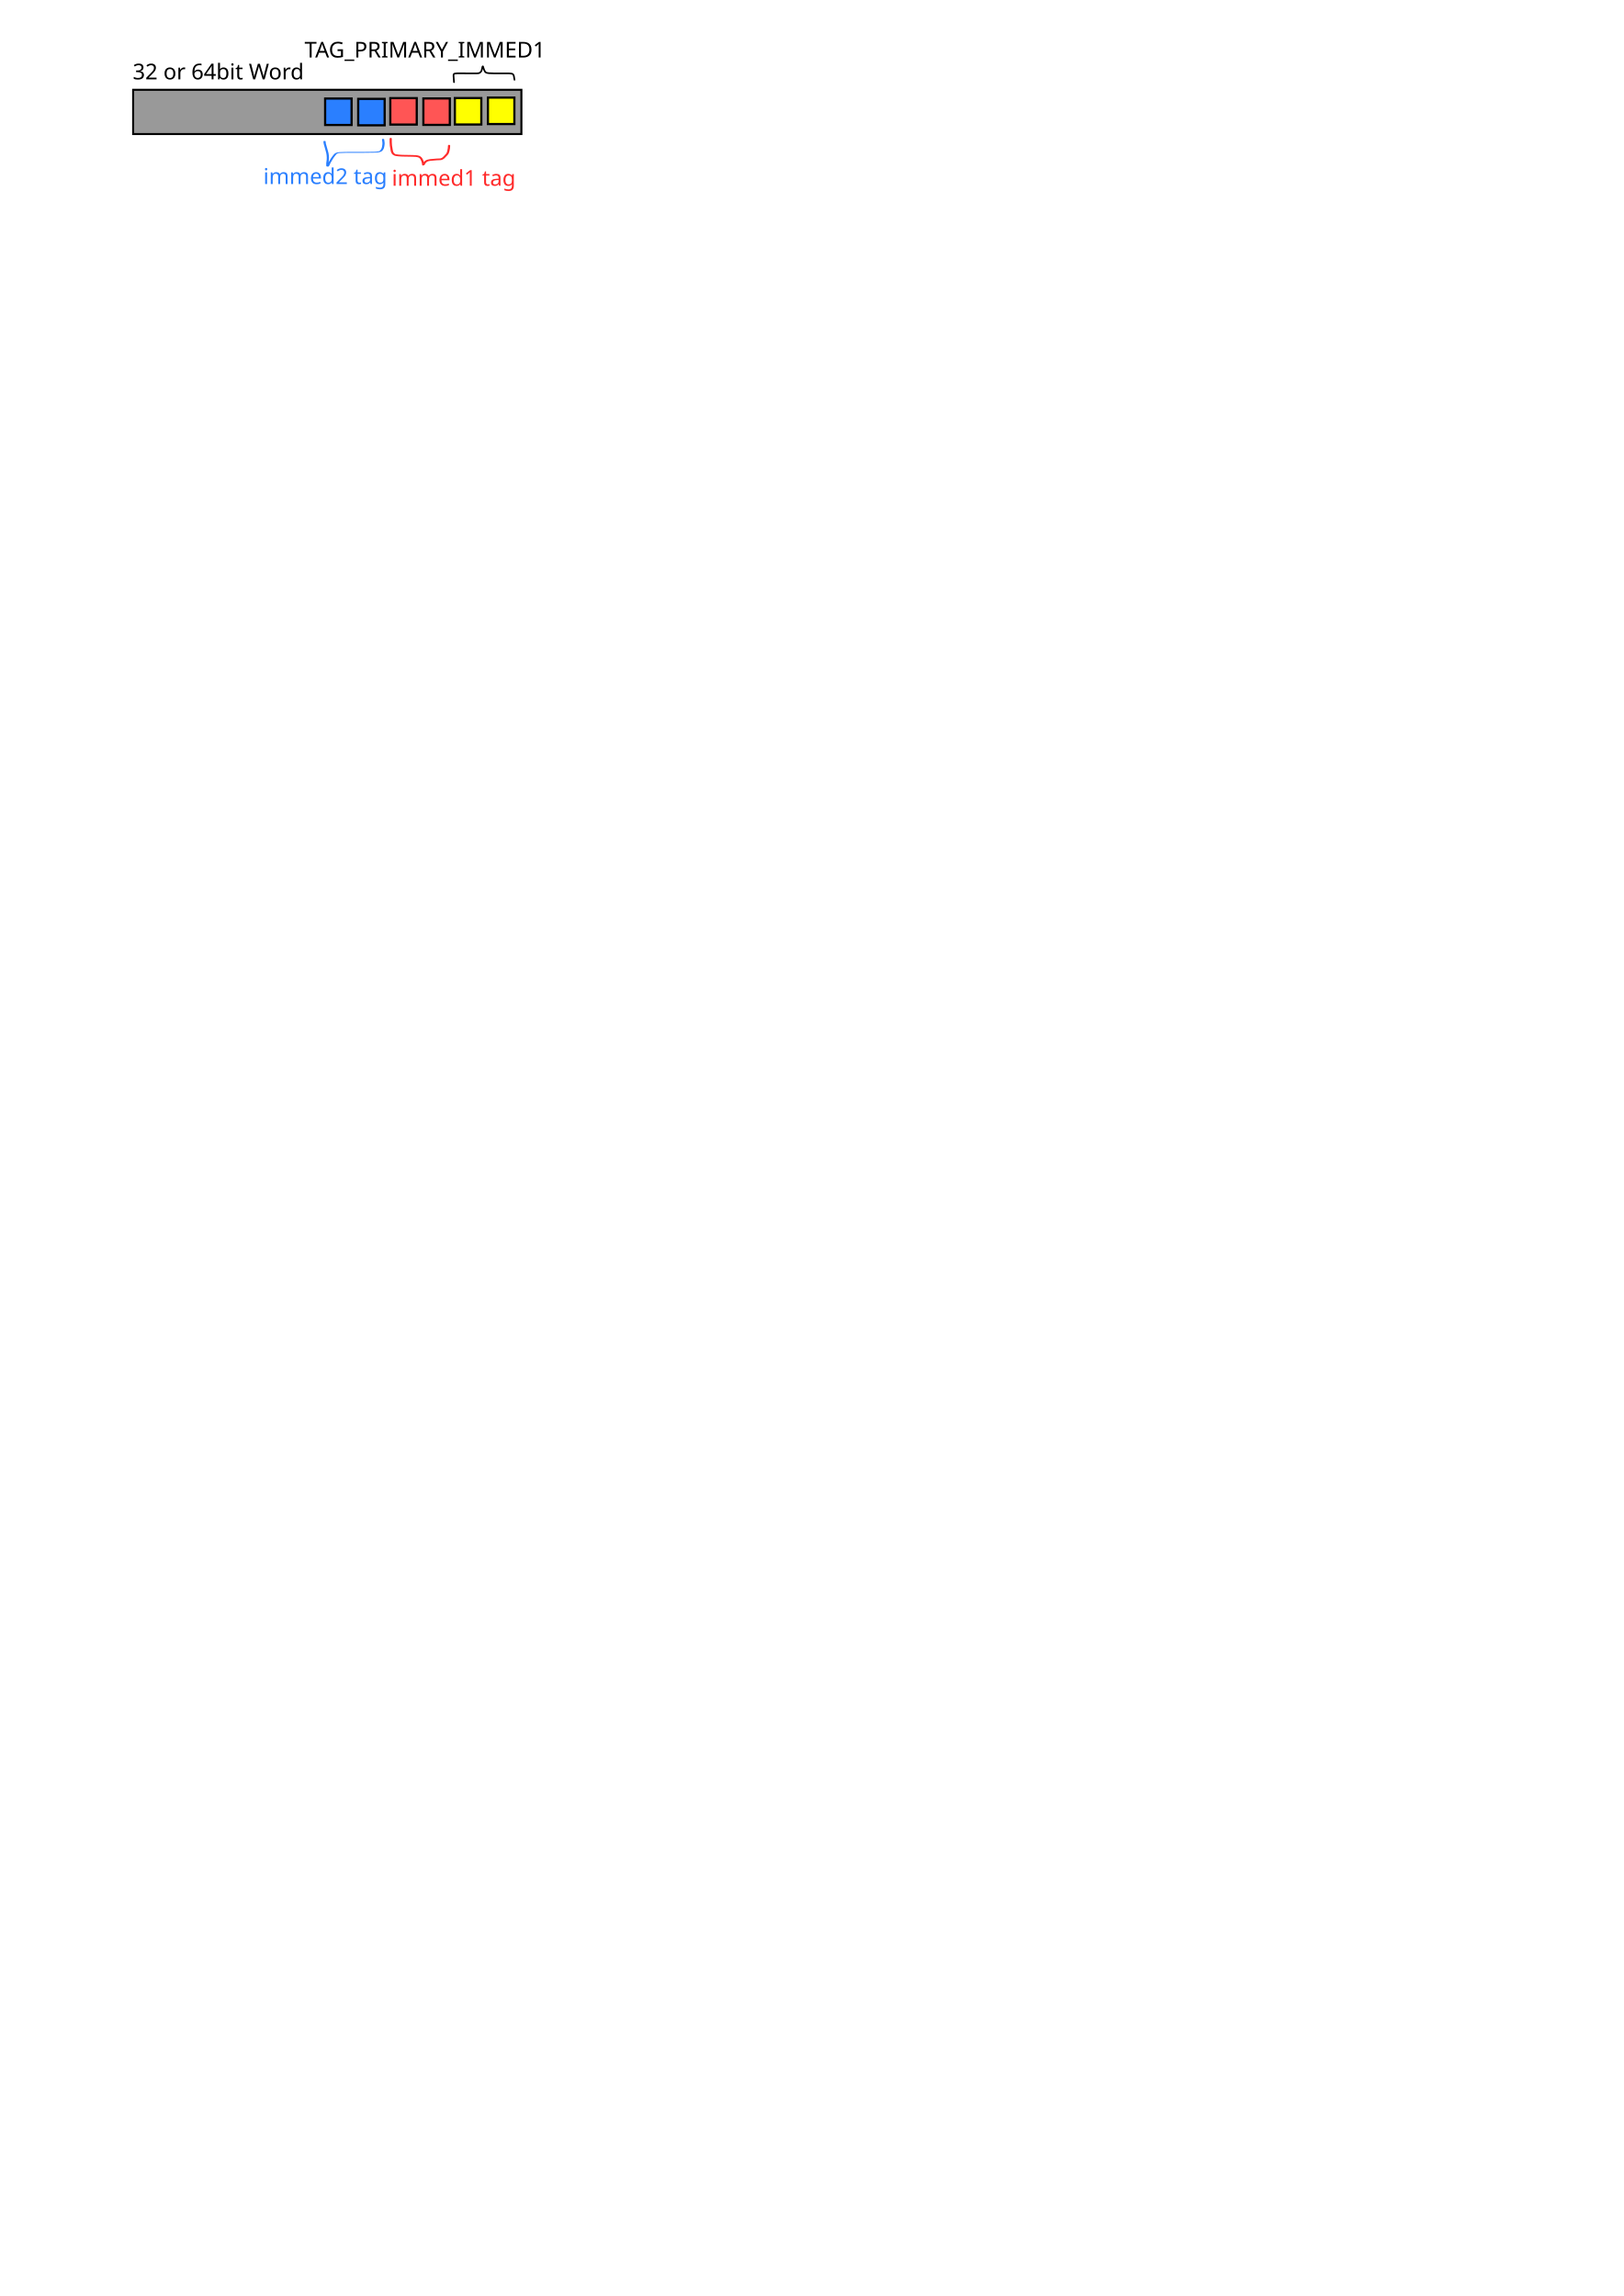
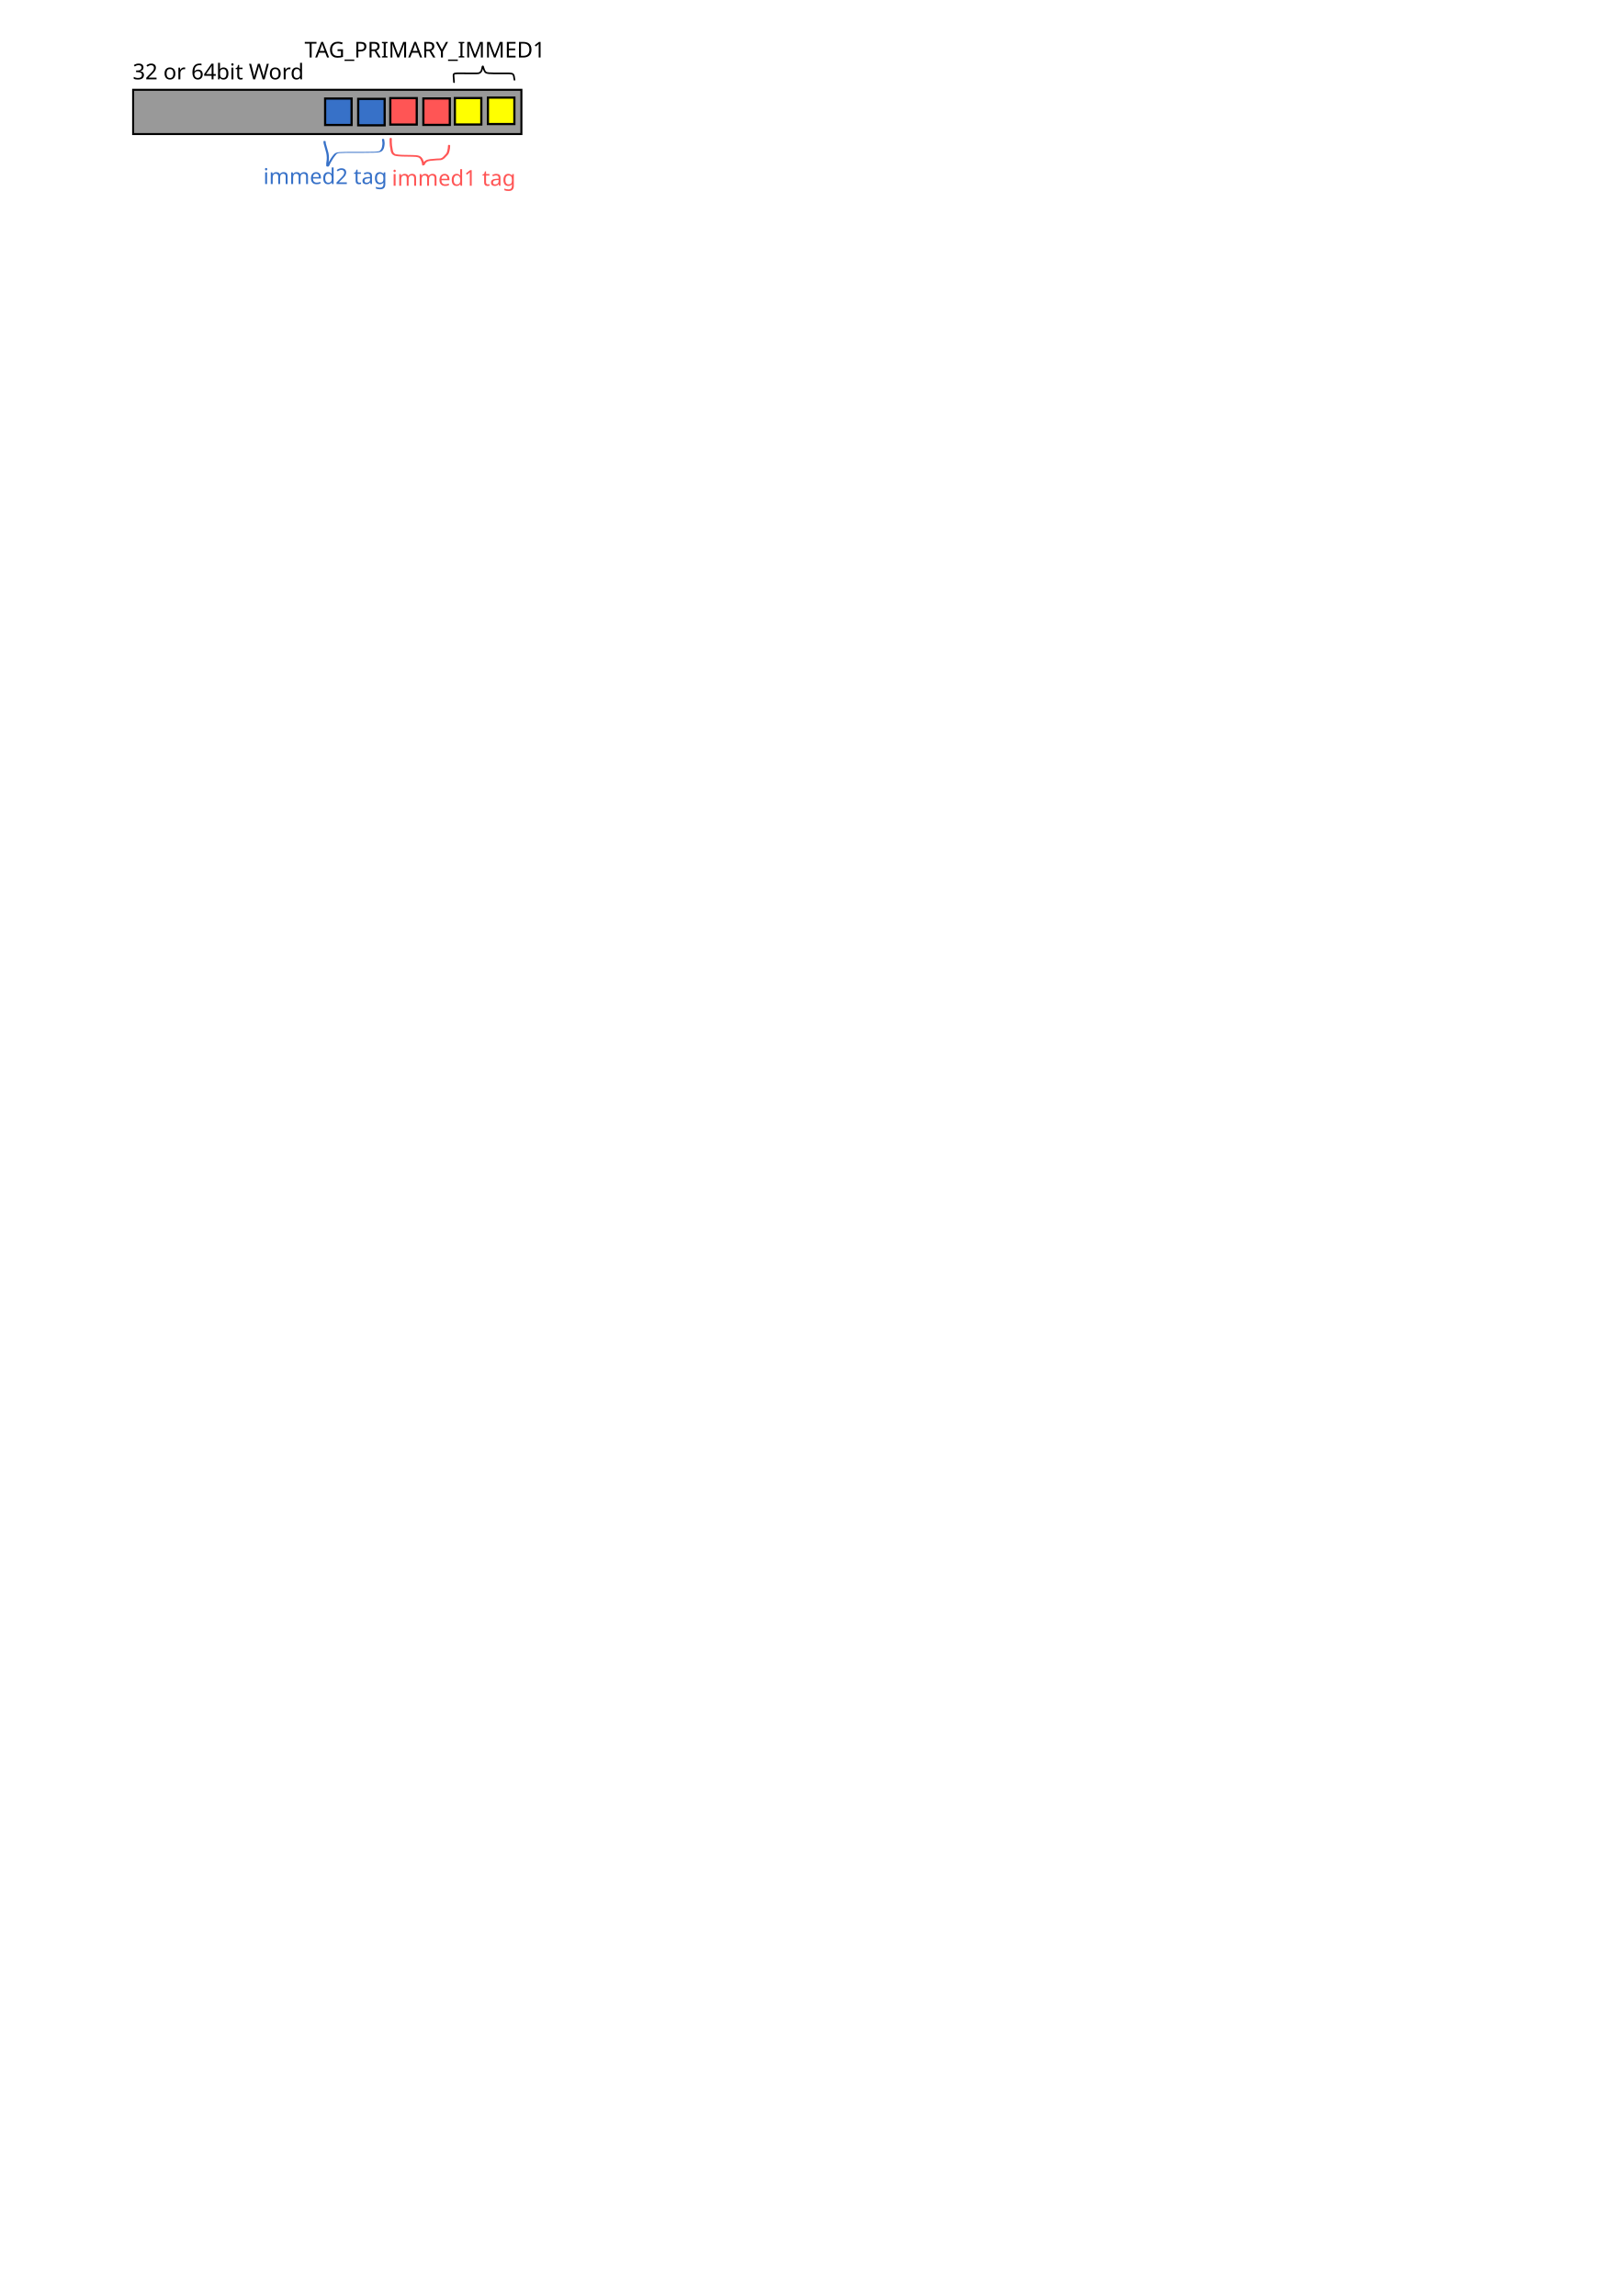
<svg xmlns="http://www.w3.org/2000/svg" width="210mm" height="297mm" viewBox="0 0 744.094 1052.362" id="svg2" version="1.1">
  <defs id="defs4" />
  <g id="layer1">
    <rect style="opacity:1;fill:#999999;stroke:#000000;stroke-width:0.918;stroke-miterlimit:4;stroke-dasharray:none;stroke-opacity:1" id="rect3340" width="177.929" height="20.285" x="61.014" y="41.158" />
    <rect style="opacity:1;fill:#ffff00;stroke:#000000;stroke-width:1;stroke-miterlimit:4;stroke-dasharray:none;stroke-opacity:1" id="rect3342" width="12.122" height="12.122" x="223.601" y="44.735" />
    <rect style="opacity:1;fill:#ffff00;stroke:#000000;stroke-width:1;stroke-miterlimit:4;stroke-dasharray:none;stroke-opacity:1" id="rect3342-0" width="12.122" height="12.122" x="208.449" y="44.944" />
    <rect style="opacity:1;fill:#ff5555;stroke:#000000;stroke-width:1;stroke-miterlimit:4;stroke-dasharray:none;stroke-opacity:1" id="rect3342-6" width="12.122" height="12.122" x="194.015" y="45.125" />
    <rect style="opacity:1;fill:#ff5555;stroke:#000000;stroke-width:1;stroke-miterlimit:4;stroke-dasharray:none;stroke-opacity:1" id="rect3342-0-0" width="12.122" height="12.122" x="178.863" y="44.977" />
    <text xml:space="preserve" style="font-style:normal;font-variant:normal;font-weight:normal;font-stretch:normal;font-size:15px;line-height:125%;font-family:'Trebuchet MS';-inkscape-font-specification:'Trebuchet MS';letter-spacing:0px;word-spacing:0px;fill:#000000;fill-opacity:1;stroke:none;stroke-width:1px;stroke-linecap:butt;stroke-linejoin:miter;stroke-opacity:1" x="139.578" y="26.361" id="text3391">
      <tspan id="tspan3393" x="139.578" y="26.361" style="font-size:10px">TAG_PRIMARY_IMMED1</tspan>
    </text>
-     <text id="text3395" y="85.141" x="179.555" style="font-style:normal;font-variant:normal;font-weight:normal;font-stretch:normal;font-size:15px;line-height:125%;font-family:'Trebuchet MS';-inkscape-font-specification:'Trebuchet MS';letter-spacing:0px;word-spacing:0px;fill:#ff2a2a;fill-opacity:1;stroke:none;stroke-width:1px;stroke-linecap:butt;stroke-linejoin:miter;stroke-opacity:1" xml:space="preserve">
-       <tspan style="font-size:10px;fill:#ff2a2a" y="85.141" x="179.555" id="tspan3397">immed1 tag</tspan>
+     <text id="text3395" y="85.141" x="179.555" style="font-style:normal;font-variant:normal;font-weight:normal;font-stretch:normal;font-size:15px;line-height:125%;font-family:'Trebuchet MS';-inkscape-font-specification:'Trebuchet MS';letter-spacing:0px;word-spacing:0px;fill:#ff5555;fill-opacity:1;stroke:none;stroke-width:1px;stroke-linecap:butt;stroke-linejoin:miter;stroke-opacity:1;" xml:space="preserve">
+       <tspan style="font-size:10px;fill:#ff5555;" y="85.141" x="179.555" id="tspan3397">immed1 tag</tspan>
    </text>
-     <path style="opacity:1;fill:#ff2a2a;stroke:none;stroke-width:1;stroke-miterlimit:4;stroke-dasharray:none;stroke-opacity:1" id="path3403" d="m 178.544,63.598 c -0.007,1.068 -0.028,2.133 0.105,3.197 0.155,0.764 0.226,1.539 0.394,2.301 0.084,0.44 0.218,0.848 0.475,1.245 0.299,0.455 0.759,0.789 1.329,1.03 1.129,0.281 2.334,0.327 3.509,0.386 1.557,0.065 3.116,0.074 4.675,0.08 1.002,0.036 2.051,0.025 2.943,0.424 0.682,0.446 0.935,1.181 1.177,1.825 0.178,0.487 0.246,0.99 0.296,1.492 0.238,0.425 0.09,0.378 1.056,0.086 0.041,-0.012 0.389,-0.633 0.418,-0.687 0.164,-0.295 0.354,-0.554 0.678,-0.756 0.469,-0.318 1.054,-0.417 1.649,-0.499 0.913,-0.074 1.823,-0.171 2.737,-0.239 0.678,-0.062 1.364,-0.039 2.042,-0.1 0.677,-0.101 1.186,-0.455 1.656,-0.824 0.515,-0.496 0.994,-1.017 1.464,-1.539 0.571,-0.587 0.708,-1.298 0.88,-2 0.204,-0.728 0.243,-1.474 0.276,-2.216 0.025,-0.556 -0.985,-0.582 -1.01,-0.027 l 0,0 c -0.031,0.702 -0.065,1.407 -0.259,2.096 -0.145,0.592 -0.233,1.199 -0.715,1.696 -0.437,0.487 -0.888,0.968 -1.355,1.437 -0.304,0.241 -0.631,0.503 -1.06,0.596 -0.666,0.069 -1.347,0.025 -2.015,0.097 -0.942,0.07 -1.88,0.169 -2.821,0.248 -0.768,0.11 -1.517,0.263 -2.12,0.672 -0.436,0.295 -0.744,0.644 -0.963,1.062 -0.089,0.173 -0.195,0.331 -0.303,0.497 -0.026,0.04 -0.128,0.108 -0.073,0.121 0.921,0.219 0.688,-0.195 0.846,0.218 -0.056,-0.557 -0.136,-1.114 -0.335,-1.653 -0.323,-0.849 -0.691,-1.76 -1.663,-2.293 -0.153,-0.062 -0.299,-0.135 -0.458,-0.187 -0.93,-0.308 -1.976,-0.283 -2.963,-0.332 -1.539,-0.006 -3.078,-0.014 -4.615,-0.078 -1.041,-0.052 -2.095,-0.103 -3.11,-0.3 -0.394,-0.143 -0.685,-0.392 -0.891,-0.687 -0.213,-0.327 -0.313,-0.661 -0.382,-1.026 -0.17,-0.741 -0.225,-1.499 -0.383,-2.242 -0.132,-1.038 -0.103,-2.078 -0.1,-3.12 0,-0.556 -1.01,-0.556 -1.01,0 z" />
-     <rect style="opacity:1;fill:#2a7fff;stroke:#000000;stroke-width:1;stroke-miterlimit:4;stroke-dasharray:none;stroke-opacity:1" id="rect3342-6-8" width="12.122" height="12.122" x="164.15" y="45.314" />
-     <rect style="opacity:1;fill:#2a7fff;stroke:#000000;stroke-width:1;stroke-miterlimit:4;stroke-dasharray:none;stroke-opacity:1" id="rect3342-0-0-0" width="12.122" height="12.122" x="148.998" y="45.166" />
-     <path style="opacity:1;fill:#2a7fff;stroke:none;stroke-width:1;stroke-miterlimit:4;stroke-dasharray:none;stroke-opacity:1" id="path3423" d="m 175.042,63.896 c 0.105,0.453 0.158,0.907 0.192,1.361 0.032,0.413 0.048,0.825 -0.04,1.236 -0.109,0.445 -0.088,0.892 -0.263,1.334 -0.145,0.322 -0.308,0.644 -0.544,0.958 -0.118,0.201 -0.364,0.374 -0.708,0.523 -0.616,0.194 -1.451,0.218 -2.196,0.254 -1.653,0.059 -3.314,0.059 -4.971,0.063 -1.824,0.002 -3.648,2.18e-4 -5.472,-5.45e-4 -1.871,0.006 -3.755,0.008 -5.61,0.117 -1.83,0.18 -2.176,0.715 -2.705,1.376 -0.864,1.051 -1.501,2.13 -2.102,3.211 -0.246,0.421 -0.412,0.848 -0.607,1.273 -0.078,0.169 -0.152,0.346 -0.308,0.507 0.313,-0.178 0.032,-0.078 0.823,-0.04 0.022,0.001 0.002,-0.054 -0.004,-0.1 -0.011,-0.079 -0.011,-0.125 -0.016,-0.206 -0.006,-0.313 -0.001,-0.625 8e-5,-0.938 0.097,-0.515 0.169,-1.03 0.209,-1.547 0.056,-0.685 0.052,-1.368 -0.025,-2.053 -0.04,-0.653 -0.201,-1.303 -0.392,-1.951 -0.17,-0.637 -0.341,-1.274 -0.535,-1.91 -0.118,-0.438 -0.228,-0.875 -0.37,-1.311 -0.096,-0.295 -0.126,-0.593 -0.142,-0.89 0.006,-0.123 -0.007,-0.243 -0.042,-0.365 -0.089,-0.289 -1.092,-0.237 -1.002,0.052 l 0,0 c 0.038,0.107 0.03,0.214 0.034,0.323 0.018,0.312 0.05,0.625 0.151,0.935 0.142,0.435 0.251,0.872 0.369,1.308 0.194,0.635 0.365,1.272 0.535,1.908 0.188,0.638 0.347,1.278 0.386,1.921 0.076,0.673 0.08,1.347 0.025,2.02 -0.04,0.52 -0.116,1.04 -0.21,1.559 -0.002,0.316 -0.007,0.632 1.6e-4,0.948 0.004,0.066 0.007,0.436 0.113,0.469 0.709,0.226 0.643,0.177 1.041,0.011 0.522,-0.588 0.524,-1.235 0.954,-1.833 0.593,-1.068 1.223,-2.135 2.077,-3.174 0.253,-0.32 0.551,-0.874 1.407,-1.034 0.154,-0.029 0.322,-0.041 0.483,-0.062 1.806,-0.108 3.642,-0.105 5.463,-0.113 1.826,7.63e-4 3.653,0.003 5.479,5.3e-4 1.696,-0.004 3.396,-0.004 5.087,-0.066 0.992,-0.049 2.054,-0.098 2.823,-0.386 0.432,-0.198 0.773,-0.42 0.927,-0.68 0.245,-0.332 0.426,-0.672 0.575,-1.013 0.174,-0.452 0.169,-0.908 0.272,-1.363 0.091,-0.428 0.078,-0.855 0.043,-1.284 -0.034,-0.464 -0.089,-0.927 -0.196,-1.389 -0.071,-0.29 -1.076,-0.249 -1.005,0.041 z" />
-     <text id="text3395-3" y="84.356" x="120.665" style="font-style:normal;font-variant:normal;font-weight:normal;font-stretch:normal;font-size:15px;line-height:125%;font-family:'Trebuchet MS';-inkscape-font-specification:'Trebuchet MS';letter-spacing:0px;word-spacing:0px;fill:#2a7fff;fill-opacity:1;stroke:none;stroke-width:1px;stroke-linecap:butt;stroke-linejoin:miter;stroke-opacity:1" xml:space="preserve">
-       <tspan style="font-size:10px;fill:#2a7fff" y="84.356" x="120.665" id="tspan3397-9">immed2 tag</tspan>
+     <path style="opacity:1;fill:#ff5555;stroke:none;stroke-width:1;stroke-miterlimit:4;stroke-dasharray:none;stroke-opacity:1" id="path3403" d="m 178.544,63.598 c -0.007,1.068 -0.028,2.133 0.105,3.197 0.155,0.764 0.226,1.539 0.394,2.301 0.084,0.44 0.218,0.848 0.475,1.245 0.299,0.455 0.759,0.789 1.329,1.03 1.129,0.281 2.334,0.327 3.509,0.386 1.557,0.065 3.116,0.074 4.675,0.08 1.002,0.036 2.051,0.025 2.943,0.424 0.682,0.446 0.935,1.181 1.177,1.825 0.178,0.487 0.246,0.99 0.296,1.492 0.238,0.425 0.09,0.378 1.056,0.086 0.041,-0.012 0.389,-0.633 0.418,-0.687 0.164,-0.295 0.354,-0.554 0.678,-0.756 0.469,-0.318 1.054,-0.417 1.649,-0.499 0.913,-0.074 1.823,-0.171 2.737,-0.239 0.678,-0.062 1.364,-0.039 2.042,-0.1 0.677,-0.101 1.186,-0.455 1.656,-0.824 0.515,-0.496 0.994,-1.017 1.464,-1.539 0.571,-0.587 0.708,-1.298 0.88,-2 0.204,-0.728 0.243,-1.474 0.276,-2.216 0.025,-0.556 -0.985,-0.582 -1.01,-0.027 l 0,0 c -0.031,0.702 -0.065,1.407 -0.259,2.096 -0.145,0.592 -0.233,1.199 -0.715,1.696 -0.437,0.487 -0.888,0.968 -1.355,1.437 -0.304,0.241 -0.631,0.503 -1.06,0.596 -0.666,0.069 -1.347,0.025 -2.015,0.097 -0.942,0.07 -1.88,0.169 -2.821,0.248 -0.768,0.11 -1.517,0.263 -2.12,0.672 -0.436,0.295 -0.744,0.644 -0.963,1.062 -0.089,0.173 -0.195,0.331 -0.303,0.497 -0.026,0.04 -0.128,0.108 -0.073,0.121 0.921,0.219 0.688,-0.195 0.846,0.218 -0.056,-0.557 -0.136,-1.114 -0.335,-1.653 -0.323,-0.849 -0.691,-1.76 -1.663,-2.293 -0.153,-0.062 -0.299,-0.135 -0.458,-0.187 -0.93,-0.308 -1.976,-0.283 -2.963,-0.332 -1.539,-0.006 -3.078,-0.014 -4.615,-0.078 -1.041,-0.052 -2.095,-0.103 -3.11,-0.3 -0.394,-0.143 -0.685,-0.392 -0.891,-0.687 -0.213,-0.327 -0.313,-0.661 -0.382,-1.026 -0.17,-0.741 -0.225,-1.499 -0.383,-2.242 -0.132,-1.038 -0.103,-2.078 -0.1,-3.12 0,-0.556 -1.01,-0.556 -1.01,0 z" />
+     <rect style="opacity:1;fill:#3771c8;stroke:#000000;stroke-width:1;stroke-miterlimit:4;stroke-dasharray:none;stroke-opacity:1" id="rect3342-6-8" width="12.122" height="12.122" x="164.15" y="45.314" />
+     <rect style="opacity:1;fill:#3771c8;stroke:#000000;stroke-width:1;stroke-miterlimit:4;stroke-dasharray:none;stroke-opacity:1" id="rect3342-0-0-0" width="12.122" height="12.122" x="148.998" y="45.166" />
+     <path style="opacity:1;fill:#3771c8;stroke:none;stroke-width:1;stroke-miterlimit:4;stroke-dasharray:none;stroke-opacity:1" id="path3423" d="m 175.042,63.896 c 0.105,0.453 0.158,0.907 0.192,1.361 0.032,0.413 0.048,0.825 -0.04,1.236 -0.109,0.445 -0.088,0.892 -0.263,1.334 -0.145,0.322 -0.308,0.644 -0.544,0.958 -0.118,0.201 -0.364,0.374 -0.708,0.523 -0.616,0.194 -1.451,0.218 -2.196,0.254 -1.653,0.059 -3.314,0.059 -4.971,0.063 -1.824,0.002 -3.648,2.18e-4 -5.472,-5.45e-4 -1.871,0.006 -3.755,0.008 -5.61,0.117 -1.83,0.18 -2.176,0.715 -2.705,1.376 -0.864,1.051 -1.501,2.13 -2.102,3.211 -0.246,0.421 -0.412,0.848 -0.607,1.273 -0.078,0.169 -0.152,0.346 -0.308,0.507 0.313,-0.178 0.032,-0.078 0.823,-0.04 0.022,0.001 0.002,-0.054 -0.004,-0.1 -0.011,-0.079 -0.011,-0.125 -0.016,-0.206 -0.006,-0.313 -0.001,-0.625 8e-5,-0.938 0.097,-0.515 0.169,-1.03 0.209,-1.547 0.056,-0.685 0.052,-1.368 -0.025,-2.053 -0.04,-0.653 -0.201,-1.303 -0.392,-1.951 -0.17,-0.637 -0.341,-1.274 -0.535,-1.91 -0.118,-0.438 -0.228,-0.875 -0.37,-1.311 -0.096,-0.295 -0.126,-0.593 -0.142,-0.89 0.006,-0.123 -0.007,-0.243 -0.042,-0.365 -0.089,-0.289 -1.092,-0.237 -1.002,0.052 l 0,0 c 0.038,0.107 0.03,0.214 0.034,0.323 0.018,0.312 0.05,0.625 0.151,0.935 0.142,0.435 0.251,0.872 0.369,1.308 0.194,0.635 0.365,1.272 0.535,1.908 0.188,0.638 0.347,1.278 0.386,1.921 0.076,0.673 0.08,1.347 0.025,2.02 -0.04,0.52 -0.116,1.04 -0.21,1.559 -0.002,0.316 -0.007,0.632 1.6e-4,0.948 0.004,0.066 0.007,0.436 0.113,0.469 0.709,0.226 0.643,0.177 1.041,0.011 0.522,-0.588 0.524,-1.235 0.954,-1.833 0.593,-1.068 1.223,-2.135 2.077,-3.174 0.253,-0.32 0.551,-0.874 1.407,-1.034 0.154,-0.029 0.322,-0.041 0.483,-0.062 1.806,-0.108 3.642,-0.105 5.463,-0.113 1.826,7.63e-4 3.653,0.003 5.479,5.3e-4 1.696,-0.004 3.396,-0.004 5.087,-0.066 0.992,-0.049 2.054,-0.098 2.823,-0.386 0.432,-0.198 0.773,-0.42 0.927,-0.68 0.245,-0.332 0.426,-0.672 0.575,-1.013 0.174,-0.452 0.169,-0.908 0.272,-1.363 0.091,-0.428 0.078,-0.855 0.043,-1.284 -0.034,-0.464 -0.089,-0.927 -0.196,-1.389 -0.071,-0.29 -1.076,-0.249 -1.005,0.041 z" />
+     <text id="text3395-3" y="84.356" x="120.665" style="font-style:normal;font-variant:normal;font-weight:normal;font-stretch:normal;font-size:15px;line-height:125%;font-family:'Trebuchet MS';-inkscape-font-specification:'Trebuchet MS';letter-spacing:0px;word-spacing:0px;fill:#3771c8;fill-opacity:1;stroke:none;stroke-width:1px;stroke-linecap:butt;stroke-linejoin:miter;stroke-opacity:1;" xml:space="preserve">
+       <tspan style="font-size:10px;fill:#3771c8;" y="84.356" x="120.665" id="tspan3397-9">immed2 tag</tspan>
    </text>
    <text xml:space="preserve" style="font-style:normal;font-variant:normal;font-weight:normal;font-stretch:normal;font-size:15px;line-height:125%;font-family:'Trebuchet MS';-inkscape-font-specification:'Trebuchet MS';letter-spacing:0px;word-spacing:0px;fill:#000000;fill-opacity:1;stroke:none;stroke-width:1px;stroke-linecap:butt;stroke-linejoin:miter;stroke-opacity:1" x="60.822" y="36.373" id="text3391-1">
      <tspan id="tspan3393-5" x="60.822" y="36.373" style="font-size:10px">32 or 64bit Word</tspan>
    </text>
    <path style="opacity:1;fill:#000000;stroke:none;stroke-width:1;stroke-miterlimit:4;stroke-dasharray:none;stroke-opacity:1" id="path4034" d="m 207.685,37.686 c -0.093,-0.84 -0.155,-1.683 -0.196,-2.527 -0.005,-0.486 -0.125,-1.11 0.262,-1.499 0.084,-0.085 0.195,-0.138 0.293,-0.207 0.785,-0.266 1.638,-0.219 2.457,-0.222 1.04,0.002 2.079,0.008 3.119,0.011 1.12,0.003 2.241,0.003 3.361,0.003 0.803,-0.046 1.631,0.103 2.419,-0.092 0.462,-0.159 0.713,-0.516 0.933,-0.928 0.168,-0.523 0.268,-1.069 0.377,-1.609 0.119,-0.37 0.239,-0.703 0.78,-0.517 0.214,0.074 0.336,0.674 0.398,0.855 0.19,0.585 0.375,1.184 0.703,1.708 0.392,0.457 1.021,0.451 1.578,0.509 1.286,0.085 2.577,0.079 3.865,0.081 1.258,-9.86e-4 2.517,-0.004 3.775,-0.005 0.983,-0.013 1.975,-0.013 2.942,0.189 0.714,0.22 0.982,0.807 1.136,1.483 0.126,0.521 0.199,1.052 0.261,1.583 0.062,0.532 -0.69,0.62 -0.753,0.088 l 0,0 c -0.059,-0.507 -0.128,-1.013 -0.249,-1.509 -0.077,-0.373 -0.164,-0.756 -0.555,-0.904 -0.911,-0.203 -1.855,-0.173 -2.782,-0.172 -1.259,0.002 -2.518,0.004 -3.777,0.005 -1.315,-0.002 -2.631,0.004 -3.943,-0.085 -0.807,-0.085 -1.632,-0.161 -2.146,-0.867 -0.347,-0.579 -0.576,-1.215 -0.774,-1.858 -0.035,-0.101 -0.07,-0.203 -0.104,-0.304 -0.021,-0.064 -0.081,-0.127 -0.061,-0.191 0.011,-0.037 0.066,0.056 0.104,0.05 0.142,-0.02 0.471,-0.274 0.404,-0.147 -0.026,0.05 -0.041,0.106 -0.061,0.159 -0.124,0.612 -0.229,1.237 -0.454,1.82 -0.331,0.601 -0.744,1.098 -1.428,1.305 -0.851,0.187 -1.724,0.091 -2.59,0.112 -1.121,-2.62e-4 -2.242,-5.7e-4 -3.363,-0.003 -1.038,-0.003 -2.075,-0.008 -3.113,-0.011 -0.692,0.003 -1.395,-0.017 -2.076,0.117 -0.37,0.038 -0.152,0.8 -0.183,1.017 0.04,0.828 0.101,1.656 0.192,2.48 0.059,0.532 -0.694,0.616 -0.753,0.084 z" />
  </g>
</svg>
